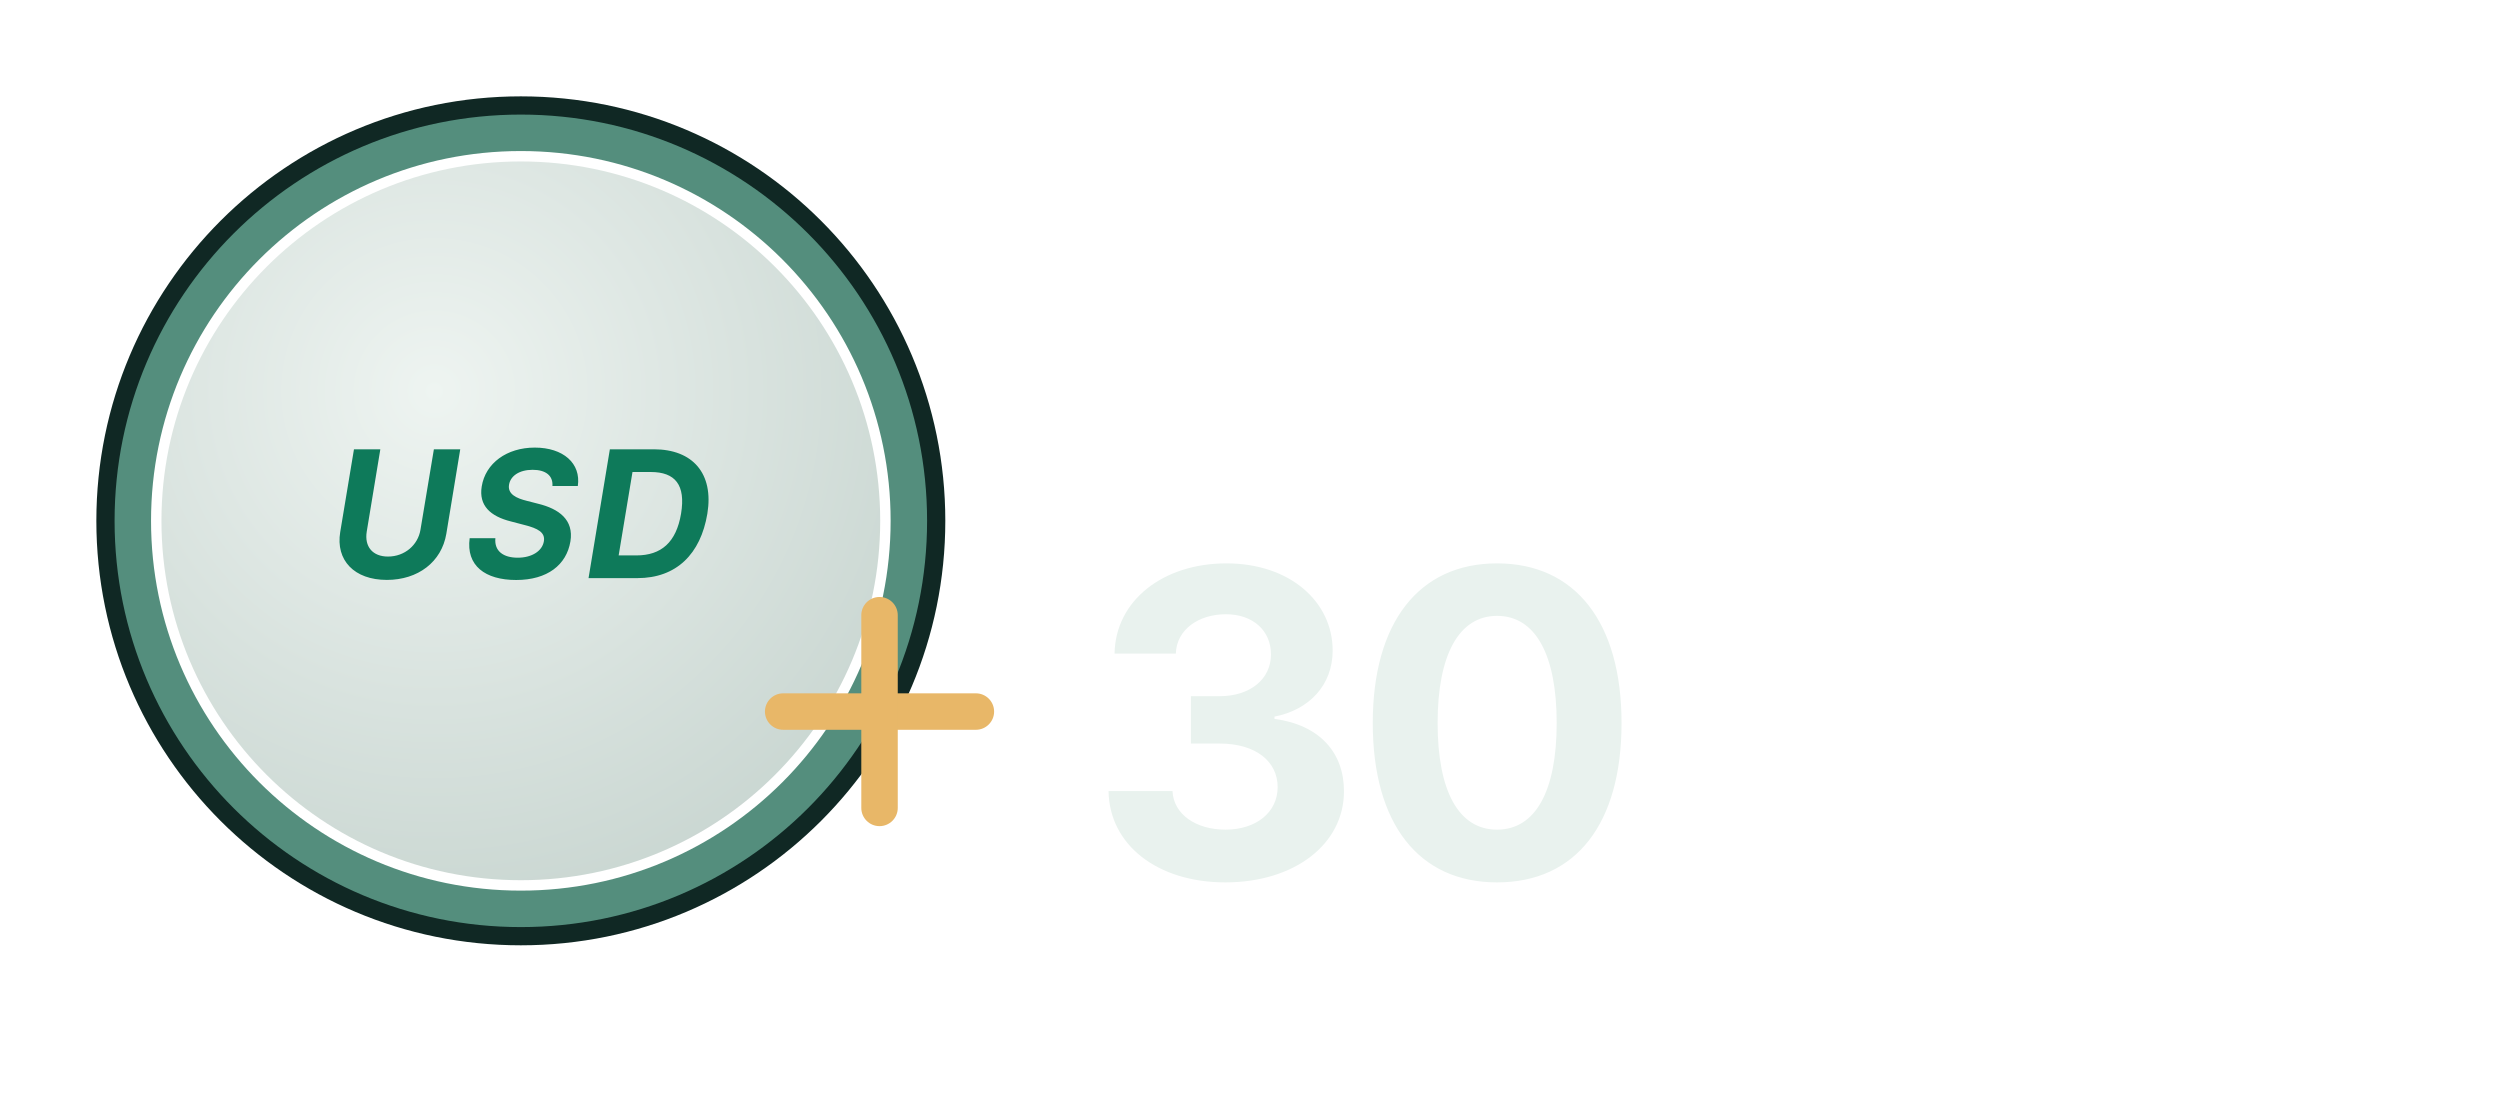
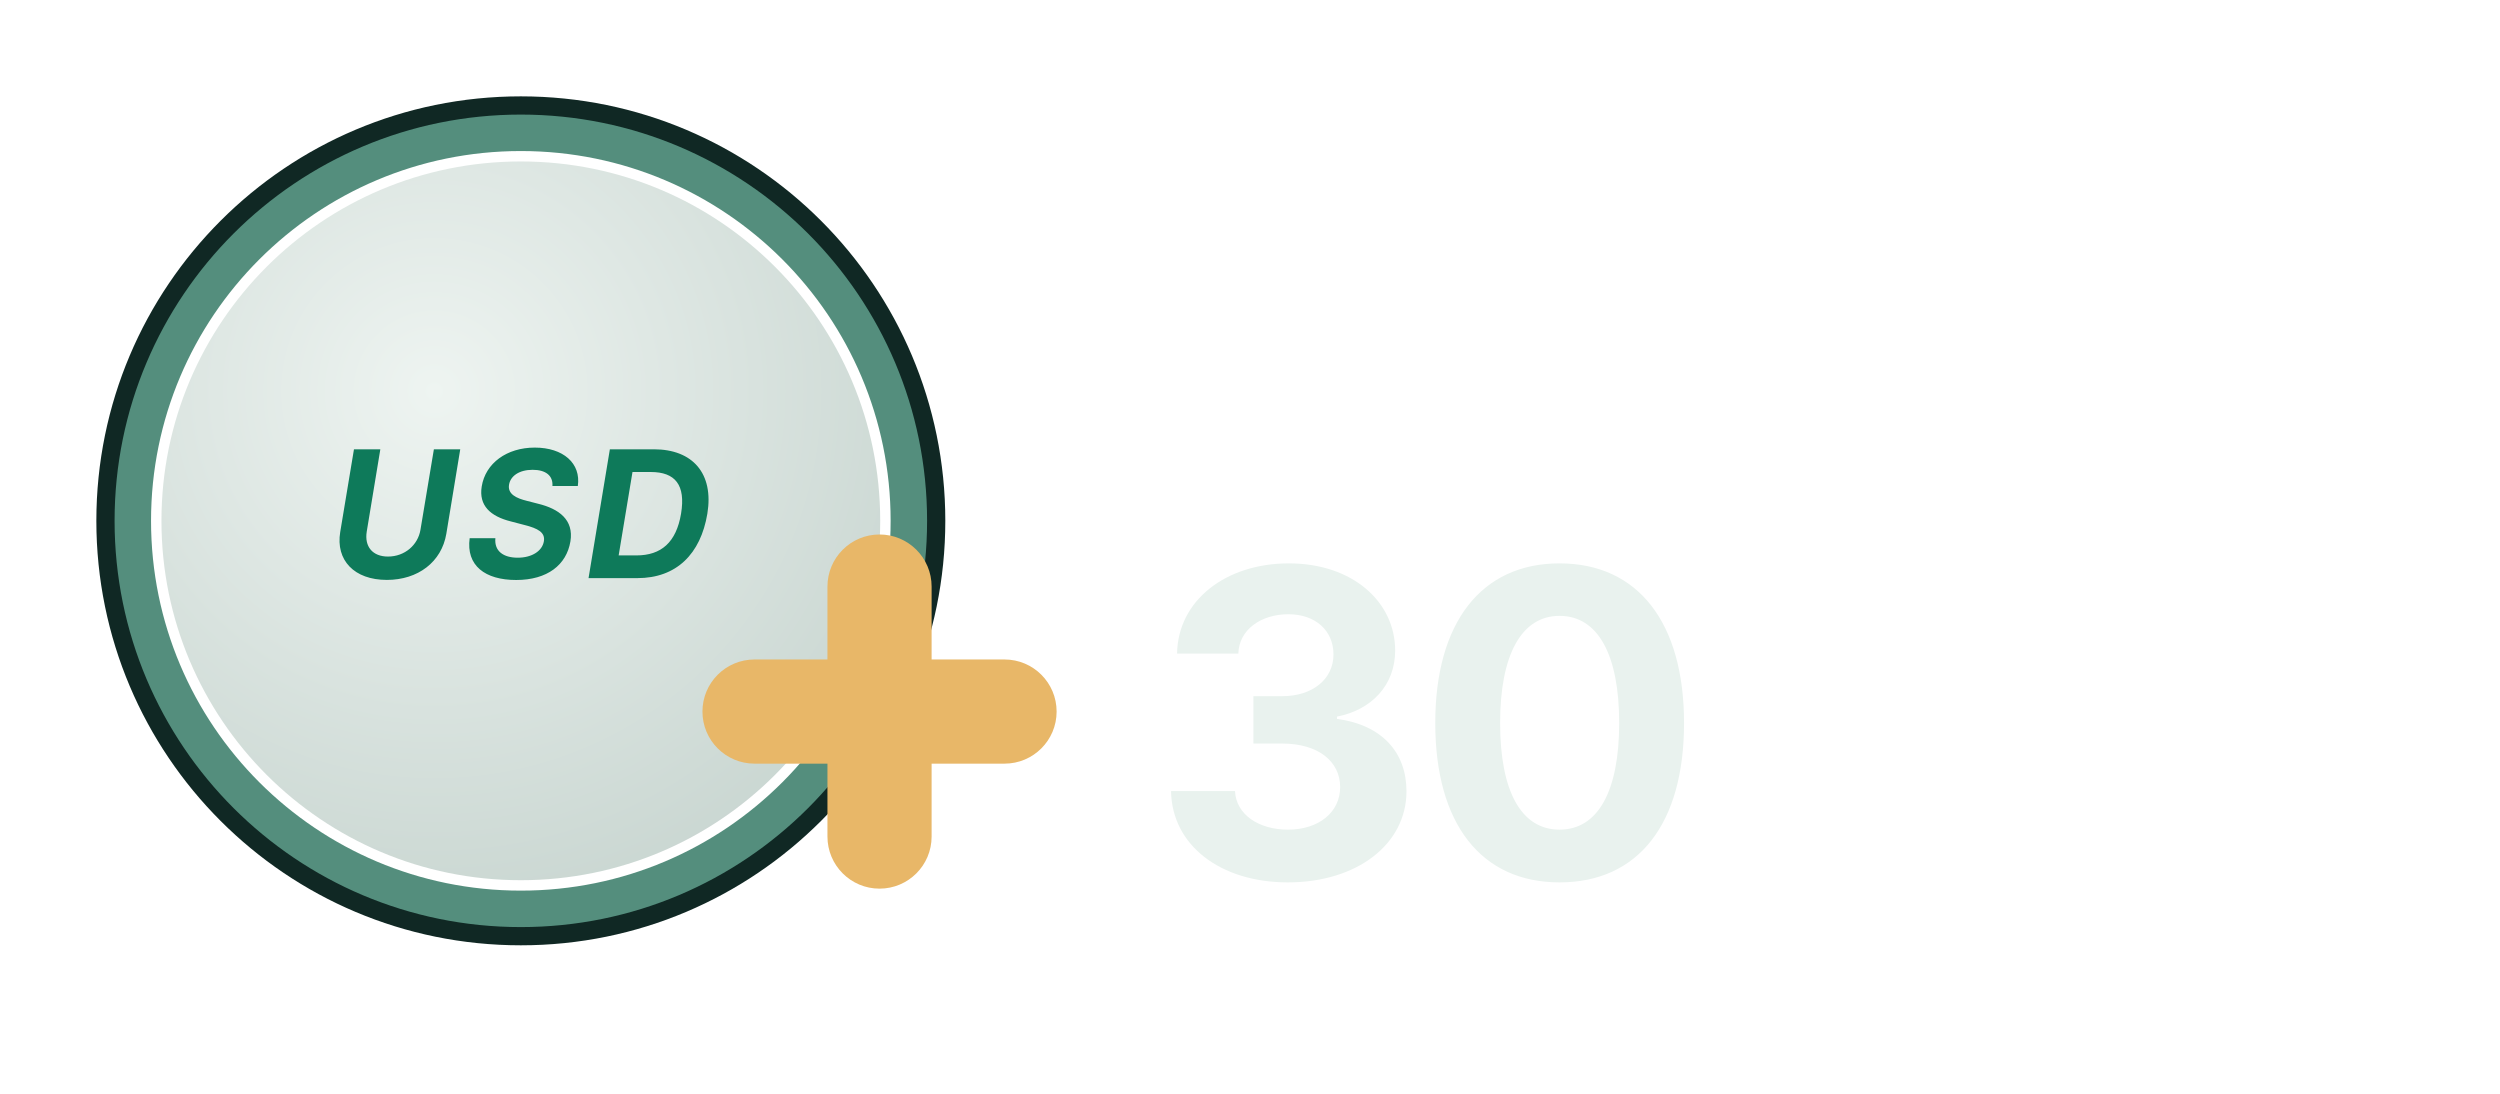
<svg xmlns="http://www.w3.org/2000/svg" viewBox="0 0 480 210">
  <defs>
    <radialGradient id="panel-p30-A" cx="38%" cy="32%" r="75%">
      <stop offset="0%" stop-color="#eef4f1" />
      <stop offset="100%" stop-color="#c9d6d1" />
    </radialGradient>
  </defs>
  <g font-family="Inter, 'DejaVu Sans', Helvetica, Arial, sans-serif">
    <circle cx="100" cy="100" r="78" fill="none" stroke="#102824" stroke-width="7" />
    <circle cx="100" cy="100" r="74.5" fill="none" stroke="#548e7d" stroke-width="7" />
    <circle cx="100" cy="100" r="69" fill="url(#panel-p30-A)" />
    <text x="100" y="111" text-anchor="middle" font-size="34" font-weight="700" font-style="italic" letter-spacing="1" fill="#0e7a5a">USD</text>
    <g transform="translate(168.87 136.62)">
-       <rect x="-22" y="-3.5" width="44" height="7" rx="3.5" fill="#e8b768" />
-       <rect x="-3.5" y="-22" width="7" height="44" rx="3.5" fill="#e8b768" />
+       <rect x="-34" y="-10.0" width="68" height="20" rx="10.0" fill="#e8b768" />
+       <rect x="-10.0" y="-34" width="20" height="68" rx="10.0" fill="#e8b768" />
    </g>
-     <text x="208.87" y="168.62" font-size="82" font-weight="700" letter-spacing="-2" fill="#e9f2ee" font-variant-numeric="tabular-nums">30</text>
+     <text x="220.87" y="168.62" font-size="82" font-weight="700" letter-spacing="-2" fill="#e9f2ee" font-variant-numeric="tabular-nums">30</text>
  </g>
</svg>
